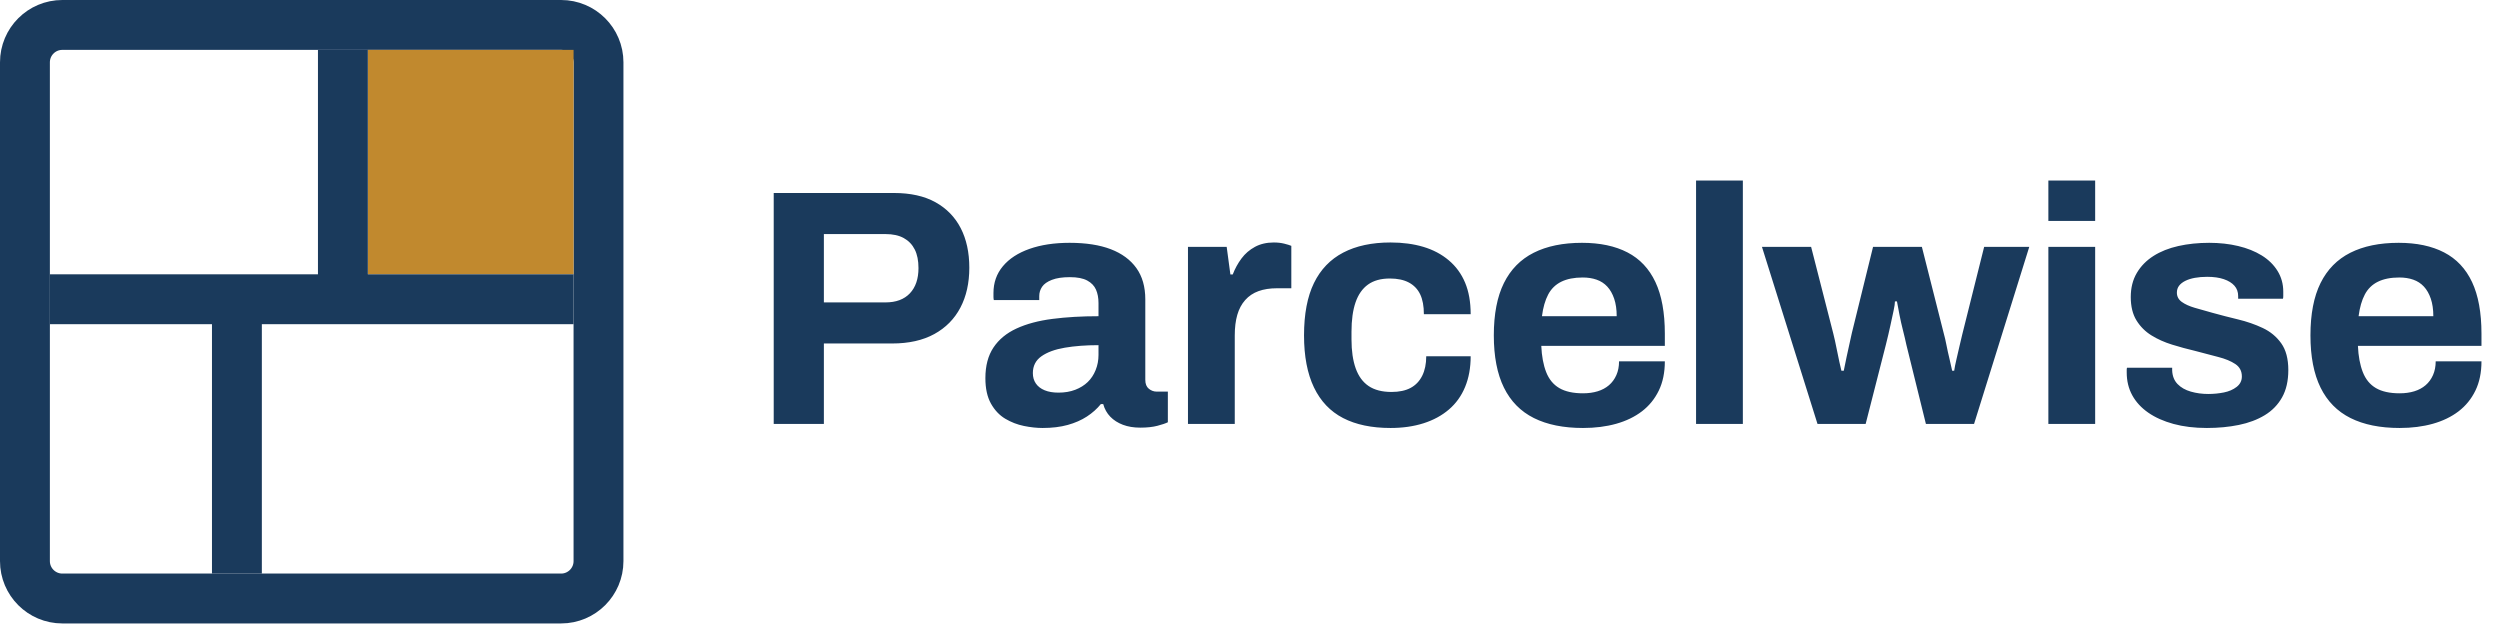
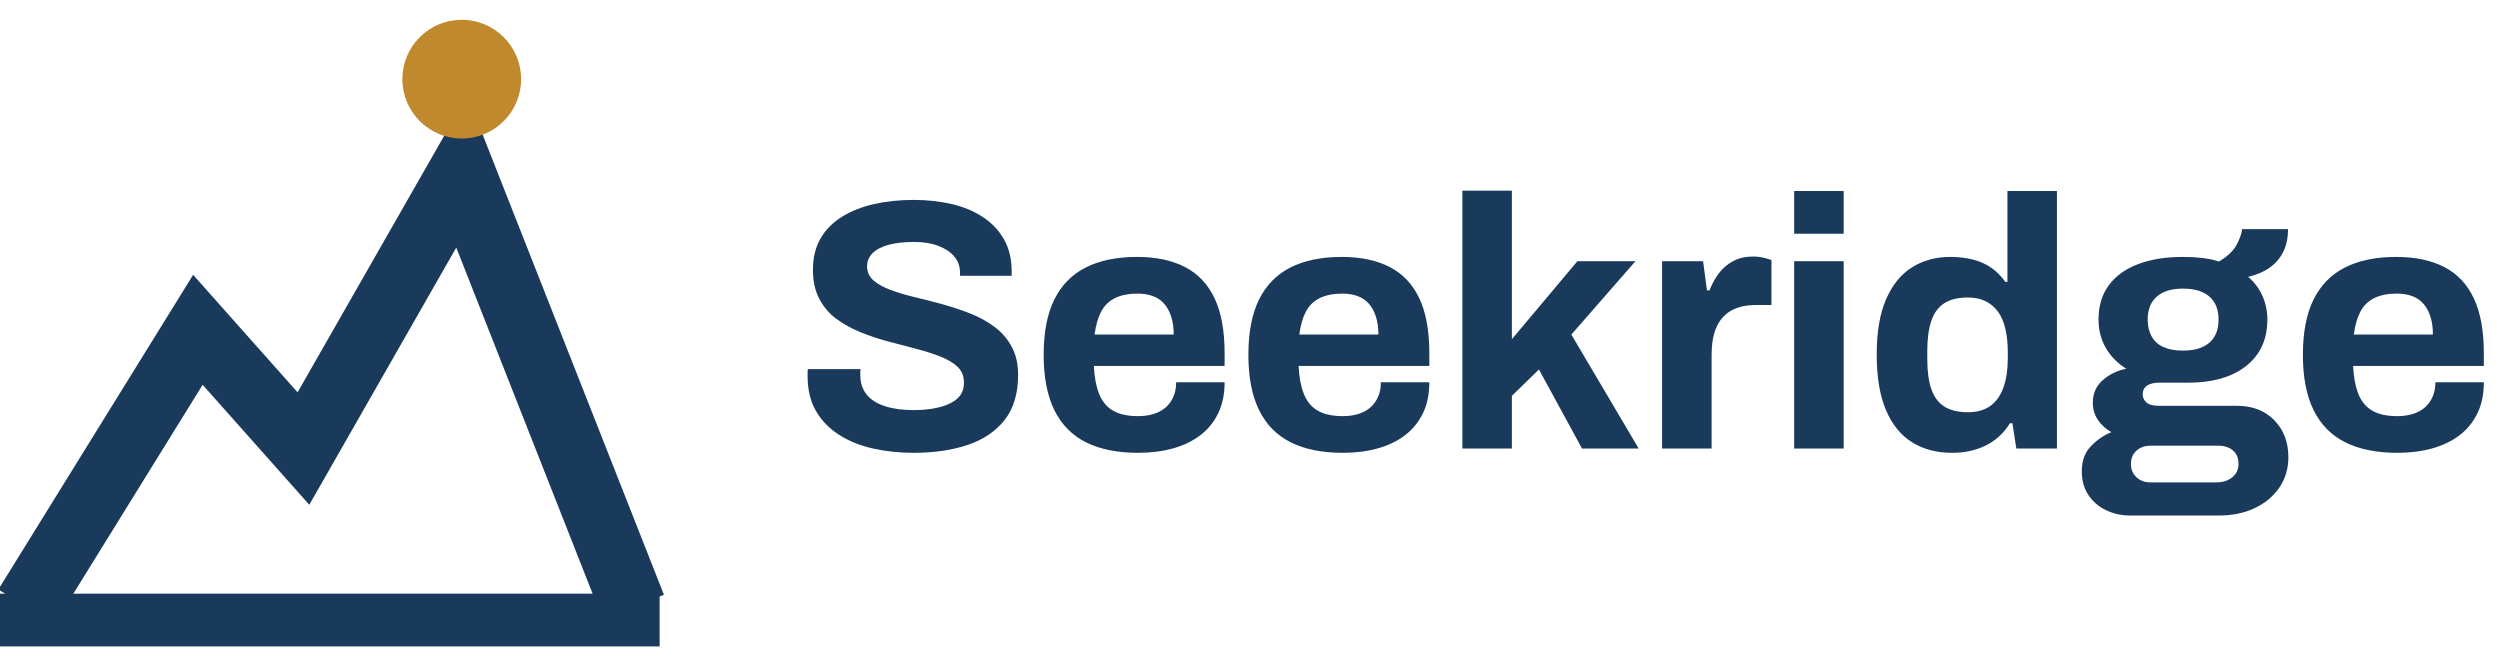
- <svg xmlns="http://www.w3.org/2000/svg" viewBox="20 20 401 100" width="401" height="100">
+ <svg xmlns="http://www.w3.org/2000/svg" viewBox="20 20 379 100" width="379" height="100">
  <g transform="translate(20,20)">
-     <rect x="4" y="4" width="92" height="92" rx="6" fill="none" stroke="#1A3A5C" stroke-width="8" />
-     <rect x="59" y="8" width="33" height="36" fill="#C1892E" />
-     <path d="M 8 48 H 92 M 55 8 V 48 M 38 48 V 92" fill="none" stroke="#1A3A5C" stroke-width="8" />
+     <path d="M 4 92 L 30 50 L 46 68 L 70 26 L 96 92" fill="none" stroke="#1A3A5C" stroke-width="10" stroke-linejoin="miter" stroke-miterlimit="10" />
+     <path d="M 0 94 H 100" fill="none" stroke="#1A3A5C" stroke-width="8" />
+     <circle cx="70" cy="12" r="9" fill="#C1892E" />
  </g>
-   <path fill="#1A3A5C" d="M144.104 88.0V50.956H163.382Q167.378 50.956 170.051 52.441Q172.724 53.926 174.101 56.599Q175.478 59.272 175.478 62.944Q175.478 66.616 174.047 69.343Q172.616 72.07 169.862 73.582Q167.108 75.094 163.112 75.094H152.15V88.0ZM152.15 68.506H162.032Q164.57 68.506 165.947 67.048Q167.324 65.59 167.324 62.998Q167.324 61.216 166.73 60.028Q166.136 58.84 164.975 58.192Q163.814 57.544 162.032 57.544H152.15ZM187.236 88.648Q185.832 88.648 184.239 88.324Q182.646 88.0 181.242 87.163Q179.838 86.326 178.947 84.733Q178.056 83.14 178.056 80.656Q178.056 77.686 179.352 75.742Q180.648 73.798 183.051 72.691Q185.454 71.584 188.802 71.152Q192.15 70.72 196.2 70.72V68.614Q196.2 67.372 195.795 66.454Q195.39 65.536 194.391 64.996Q193.392 64.456 191.61 64.456Q189.828 64.456 188.721 64.888Q187.614 65.32 187.155 65.995Q186.696 66.67 186.696 67.48V68.128H179.406Q179.352 67.858 179.352 67.615Q179.352 67.372 179.352 66.994Q179.352 64.51 180.864 62.701Q182.376 60.892 185.13 59.92Q187.884 58.948 191.556 58.948Q195.498 58.948 198.171 59.974Q200.844 61.0 202.275 62.998Q203.706 64.996 203.706 68.02V80.926Q203.706 81.898 204.273 82.357Q204.84 82.816 205.542 82.816H207.324V87.73Q206.784 88.0 205.65 88.297Q204.516 88.594 202.896 88.594Q201.33 88.594 200.115 88.135Q198.9 87.676 198.09 86.839Q197.28 86.002 196.956 84.814H196.578Q195.66 85.948 194.337 86.812Q193.014 87.676 191.259 88.162Q189.504 88.648 187.236 88.648ZM189.774 82.978Q191.286 82.978 192.474 82.519Q193.662 82.06 194.472 81.277Q195.282 80.494 195.741 79.36Q196.2 78.226 196.2 76.93V75.364Q193.176 75.364 190.8 75.769Q188.424 76.174 187.047 77.146Q185.67 78.118 185.67 79.846Q185.67 80.818 186.156 81.52Q186.642 82.222 187.56 82.6Q188.478 82.978 189.774 82.978ZM210.55 88.0V59.596H216.76L217.354 64.024H217.732Q218.272 62.62 219.136 61.459Q220.0 60.298 221.296 59.596Q222.592 58.894 224.32 58.894Q225.238 58.894 225.994 59.083Q226.75 59.272 227.128 59.434V66.238H224.806Q223.132 66.238 221.863 66.697Q220.594 67.156 219.73 68.128Q218.866 69.1 218.461 70.504Q218.056 71.908 218.056 73.798V88.0ZM243.044 88.648Q238.508 88.648 235.43 87.055Q232.352 85.462 230.759 82.141Q229.166 78.82 229.166 73.798Q229.166 68.668 230.759 65.401Q232.352 62.134 235.457 60.514Q238.562 58.894 243.044 58.894Q245.96 58.894 248.309 59.596Q250.658 60.298 252.386 61.756Q254.114 63.214 255.005 65.347Q255.896 67.48 255.896 70.396H248.39Q248.39 68.452 247.796 67.21Q247.202 65.968 245.987 65.32Q244.772 64.672 242.936 64.672Q240.776 64.672 239.426 65.644Q238.076 66.616 237.428 68.506Q236.78 70.396 236.78 73.204V74.446Q236.78 77.2 237.455 79.09Q238.13 80.98 239.534 81.925Q240.938 82.87 243.206 82.87Q245.042 82.87 246.257 82.222Q247.472 81.574 248.12 80.278Q248.768 78.982 248.768 77.146H255.896Q255.896 79.9 255.005 82.06Q254.114 84.22 252.413 85.678Q250.712 87.136 248.336 87.892Q245.96 88.648 243.044 88.648ZM273.918 88.648Q269.22 88.648 266.034 87.055Q262.848 85.462 261.228 82.168Q259.608 78.874 259.608 73.798Q259.608 68.668 261.228 65.401Q262.848 62.134 266.007 60.541Q269.166 58.948 273.756 58.948Q278.076 58.948 281.046 60.487Q284.016 62.026 285.528 65.239Q287.04 68.452 287.04 73.528V75.472H267.222Q267.33 77.956 268.005 79.684Q268.68 81.412 270.111 82.249Q271.542 83.086 273.918 83.086Q275.214 83.086 276.267 82.762Q277.32 82.438 278.076 81.79Q278.832 81.142 279.264 80.17Q279.696 79.198 279.696 77.956H287.04Q287.04 80.656 286.068 82.654Q285.096 84.652 283.368 85.975Q281.64 87.298 279.237 87.973Q276.834 88.648 273.918 88.648ZM267.33 70.72H279.318Q279.318 69.1 278.913 67.912Q278.508 66.724 277.806 65.968Q277.104 65.212 276.105 64.861Q275.106 64.51 273.864 64.51Q271.812 64.51 270.435 65.185Q269.058 65.86 268.329 67.237Q267.6 68.614 267.33 70.72ZM292.048 88.0V48.958H299.554V88.0ZM311.528 88.0 302.618 59.596H310.502L314.066 73.528Q314.336 74.608 314.579 75.85Q314.822 77.092 315.038 78.064Q315.254 79.036 315.362 79.468H315.74Q315.956 78.388 316.199 77.227Q316.442 76.066 316.685 75.013Q316.928 73.96 317.036 73.42L320.438 59.596H328.268L331.778 73.474Q331.994 74.23 332.21 75.337Q332.426 76.444 332.696 77.551Q332.966 78.658 333.128 79.468H333.452Q333.56 78.712 333.803 77.686Q334.046 76.66 334.289 75.58Q334.532 74.5 334.748 73.636L338.258 59.596H345.494L336.638 88.0H328.916L325.784 75.31Q325.568 74.284 325.244 73.015Q324.92 71.746 324.677 70.504Q324.434 69.262 324.272 68.344H323.948Q323.948 68.83 323.732 69.829Q323.516 70.828 323.219 72.205Q322.922 73.582 322.49 75.31L319.25 88.0ZM348.558 55.438V48.958H356.064V55.438ZM348.558 88.0V59.596H356.064V88.0ZM373.978 88.648Q371.008 88.648 368.632 88.0Q366.256 87.352 364.582 86.191Q362.908 85.03 362.017 83.41Q361.126 81.79 361.126 79.738Q361.126 79.522 361.126 79.306Q361.126 79.09 361.18 78.982H368.416Q368.416 79.09 368.416 79.198Q368.416 79.306 368.416 79.414Q368.47 80.764 369.28 81.601Q370.09 82.438 371.413 82.816Q372.736 83.194 374.194 83.194Q375.49 83.194 376.705 82.951Q377.92 82.708 378.757 82.06Q379.594 81.412 379.594 80.386Q379.594 79.09 378.541 78.388Q377.488 77.686 375.787 77.254Q374.086 76.822 372.088 76.282Q370.252 75.85 368.416 75.283Q366.58 74.716 365.095 73.798Q363.61 72.88 362.692 71.395Q361.774 69.91 361.774 67.642Q361.774 65.428 362.746 63.781Q363.718 62.134 365.419 61.054Q367.12 59.974 369.415 59.461Q371.71 58.948 374.356 58.948Q376.84 58.948 379.0 59.461Q381.16 59.974 382.78 60.973Q384.4 61.972 385.318 63.457Q386.236 64.942 386.236 66.778Q386.236 67.156 386.236 67.48Q386.236 67.804 386.182 67.912H379.0V67.48Q379.0 66.508 378.406 65.833Q377.812 65.158 376.705 64.78Q375.598 64.402 374.032 64.402Q372.952 64.402 372.061 64.564Q371.17 64.726 370.522 65.05Q369.874 65.374 369.523 65.833Q369.172 66.292 369.172 66.94Q369.172 67.858 369.955 68.425Q370.738 68.992 372.034 69.37Q373.33 69.748 374.896 70.18Q376.84 70.72 378.973 71.233Q381.106 71.746 382.942 72.61Q384.778 73.474 385.912 75.067Q387.046 76.66 387.046 79.36Q387.046 81.952 386.047 83.734Q385.048 85.516 383.266 86.596Q381.484 87.676 379.108 88.162Q376.732 88.648 373.978 88.648ZM404.906 88.648Q400.208 88.648 397.022 87.055Q393.836 85.462 392.216 82.168Q390.596 78.874 390.596 73.798Q390.596 68.668 392.216 65.401Q393.836 62.134 396.995 60.541Q400.154 58.948 404.744 58.948Q409.064 58.948 412.034 60.487Q415.004 62.026 416.516 65.239Q418.028 68.452 418.028 73.528V75.472H398.21Q398.318 77.956 398.993 79.684Q399.668 81.412 401.099 82.249Q402.53 83.086 404.906 83.086Q406.202 83.086 407.255 82.762Q408.308 82.438 409.064 81.79Q409.82 81.142 410.252 80.17Q410.684 79.198 410.684 77.956H418.028Q418.028 80.656 417.056 82.654Q416.084 84.652 414.356 85.975Q412.628 87.298 410.225 87.973Q407.822 88.648 404.906 88.648ZM398.318 70.72H410.306Q410.306 69.1 409.901 67.912Q409.496 66.724 408.794 65.968Q408.092 65.212 407.093 64.861Q406.094 64.51 404.852 64.51Q402.8 64.51 401.423 65.185Q400.046 65.86 399.317 67.237Q398.588 68.614 398.318 70.72Z" />
+   <path fill="#1A3A5C" d="M158.522 88.648Q155.282 88.648 152.366 88.0Q149.45 87.352 147.209 85.921Q144.968 84.49 143.699 82.303Q142.43 80.116 142.43 76.984Q142.43 76.714 142.43 76.417Q142.43 76.12 142.484 75.958H150.476Q150.422 76.12 150.422 76.39Q150.422 76.66 150.422 76.876Q150.422 78.604 151.367 79.792Q152.312 80.98 154.148 81.574Q155.984 82.168 158.414 82.168Q159.98 82.168 161.195 81.979Q162.41 81.79 163.355 81.439Q164.3 81.088 164.921 80.602Q165.542 80.116 165.839 79.468Q166.136 78.82 166.136 78.01Q166.136 76.552 165.191 75.634Q164.246 74.716 162.599 74.068Q160.952 73.42 158.9 72.88Q156.848 72.34 154.688 71.773Q152.528 71.206 150.476 70.369Q148.424 69.532 146.804 68.344Q145.184 67.156 144.212 65.32Q143.24 63.484 143.24 60.892Q143.24 58.138 144.401 56.14Q145.562 54.142 147.668 52.846Q149.774 51.55 152.528 50.929Q155.282 50.308 158.522 50.308Q161.546 50.308 164.246 50.929Q166.946 51.55 168.998 52.9Q171.05 54.25 172.211 56.302Q173.372 58.354 173.372 61.162V61.81H165.542V61.378Q165.542 59.92 164.678 58.894Q163.814 57.868 162.248 57.274Q160.682 56.68 158.576 56.68Q156.308 56.68 154.715 57.112Q153.122 57.544 152.285 58.381Q151.448 59.218 151.448 60.352Q151.448 61.648 152.393 62.485Q153.338 63.322 154.985 63.943Q156.632 64.564 158.684 65.05Q160.736 65.536 162.896 66.13Q165.056 66.724 167.108 67.534Q169.16 68.344 170.78 69.559Q172.4 70.774 173.372 72.556Q174.344 74.338 174.344 76.822Q174.344 81.088 172.292 83.68Q170.24 86.272 166.676 87.46Q163.112 88.648 158.522 88.648ZM192.528 88.648Q187.83 88.648 184.644 87.055Q181.458 85.462 179.838 82.168Q178.218 78.874 178.218 73.798Q178.218 68.668 179.838 65.401Q181.458 62.134 184.617 60.541Q187.776 58.948 192.366 58.948Q196.686 58.948 199.656 60.487Q202.626 62.026 204.138 65.239Q205.65 68.452 205.65 73.528V75.472H185.832Q185.94 77.956 186.615 79.684Q187.29 81.412 188.721 82.249Q190.152 83.086 192.528 83.086Q193.824 83.086 194.877 82.762Q195.93 82.438 196.686 81.79Q197.442 81.142 197.874 80.17Q198.306 79.198 198.306 77.956H205.65Q205.65 80.656 204.678 82.654Q203.706 84.652 201.978 85.975Q200.25 87.298 197.847 87.973Q195.444 88.648 192.528 88.648ZM185.94 70.72H197.928Q197.928 69.1 197.523 67.912Q197.118 66.724 196.416 65.968Q195.714 65.212 194.715 64.861Q193.716 64.51 192.474 64.51Q190.422 64.51 189.045 65.185Q187.668 65.86 186.939 67.237Q186.21 68.614 185.94 70.72ZM223.564 88.648Q218.866 88.648 215.68 87.055Q212.494 85.462 210.874 82.168Q209.254 78.874 209.254 73.798Q209.254 68.668 210.874 65.401Q212.494 62.134 215.653 60.541Q218.812 58.948 223.402 58.948Q227.722 58.948 230.692 60.487Q233.662 62.026 235.174 65.239Q236.686 68.452 236.686 73.528V75.472H216.868Q216.976 77.956 217.651 79.684Q218.326 81.412 219.757 82.249Q221.188 83.086 223.564 83.086Q224.86 83.086 225.913 82.762Q226.966 82.438 227.722 81.79Q228.478 81.142 228.91 80.17Q229.342 79.198 229.342 77.956H236.686Q236.686 80.656 235.714 82.654Q234.742 84.652 233.014 85.975Q231.286 87.298 228.883 87.973Q226.48 88.648 223.564 88.648ZM216.976 70.72H228.964Q228.964 69.1 228.559 67.912Q228.154 66.724 227.452 65.968Q226.75 65.212 225.751 64.861Q224.752 64.51 223.51 64.51Q221.458 64.51 220.081 65.185Q218.704 65.86 217.975 67.237Q217.246 68.614 216.976 70.72ZM241.694 88.0V48.904H249.2V71.422L259.136 59.596H267.938L258.218 70.72L268.424 88.0H259.838L253.304 76.012L249.2 80.008V88.0ZM271.974 88.0V59.596H278.184L278.778 64.024H279.156Q279.696 62.62 280.56 61.459Q281.424 60.298 282.72 59.596Q284.016 58.894 285.744 58.894Q286.662 58.894 287.418 59.083Q288.174 59.272 288.552 59.434V66.238H286.23Q284.556 66.238 283.287 66.697Q282.018 67.156 281.154 68.128Q280.29 69.1 279.885 70.504Q279.48 71.908 279.48 73.798V88.0ZM291.994 55.438V48.958H299.5V55.438ZM291.994 88.0V59.596H299.5V88.0ZM315.956 88.648Q312.446 88.648 309.881 87.055Q307.316 85.462 305.912 82.168Q304.508 78.874 304.508 73.744Q304.508 68.614 305.939 65.347Q307.37 62.08 309.881 60.514Q312.392 58.948 315.686 58.948Q317.522 58.948 319.115 59.353Q320.708 59.758 321.923 60.622Q323.138 61.486 324.002 62.728H324.326V48.958H331.832V88.0H325.676L325.082 84.166H324.704Q323.3 86.434 321.032 87.541Q318.764 88.648 315.956 88.648ZM318.332 82.492Q320.438 82.492 321.761 81.52Q323.084 80.548 323.732 78.712Q324.38 76.876 324.38 74.338V73.366Q324.38 71.476 324.029 69.91Q323.678 68.344 322.922 67.291Q322.166 66.238 321.032 65.671Q319.898 65.104 318.332 65.104Q316.064 65.104 314.714 65.995Q313.364 66.886 312.77 68.695Q312.176 70.504 312.176 73.204V74.446Q312.176 77.146 312.77 78.928Q313.364 80.71 314.714 81.601Q316.064 82.492 318.332 82.492ZM342.888 98.152Q340.998 98.152 339.324 97.369Q337.65 96.586 336.624 95.074Q335.598 93.562 335.598 91.456Q335.598 89.08 336.975 87.649Q338.352 86.218 340.08 85.516Q338.838 84.814 338.055 83.68Q337.272 82.546 337.272 81.034Q337.272 78.928 338.811 77.605Q340.35 76.282 342.348 75.904Q340.35 74.662 339.243 72.745Q338.136 70.828 338.136 68.452Q338.136 65.374 339.675 63.268Q341.214 61.162 344.103 60.055Q346.992 58.948 350.934 58.948Q352.5 58.948 353.877 59.11Q355.254 59.272 356.388 59.65Q358.386 58.462 359.115 57.031Q359.844 55.6 359.898 54.736H366.864Q366.864 56.734 366.135 58.192Q365.406 59.65 364.056 60.595Q362.706 61.54 360.816 61.972Q362.22 63.16 362.976 64.834Q363.732 66.508 363.732 68.452Q363.732 71.476 362.274 73.609Q360.816 75.742 358.143 76.876Q355.47 78.01 351.744 78.01H347.424Q346.128 78.01 345.48 78.469Q344.832 78.928 344.832 79.792Q344.832 80.494 345.399 81.007Q345.966 81.52 347.262 81.52H359.088Q362.652 81.52 364.785 83.707Q366.918 85.894 366.918 89.296Q366.918 91.888 365.568 93.886Q364.218 95.884 361.842 97.018Q359.466 98.152 356.388 98.152ZM346.02 93.13H356.01Q356.982 93.13 357.738 92.779Q358.494 92.428 358.926 91.807Q359.358 91.186 359.358 90.376Q359.358 88.972 358.494 88.27Q357.63 87.568 356.334 87.568H346.02Q344.724 87.568 343.887 88.324Q343.05 89.08 343.05 90.322Q343.05 91.564 343.887 92.347Q344.724 93.13 346.02 93.13ZM350.934 73.15Q353.58 73.15 354.957 71.935Q356.334 70.72 356.334 68.452Q356.334 66.184 354.957 64.969Q353.58 63.754 350.934 63.754Q348.342 63.754 346.965 64.969Q345.588 66.184 345.588 68.452Q345.588 69.91 346.182 70.99Q346.776 72.07 347.964 72.61Q349.152 73.15 350.934 73.15ZM383.428 88.648Q378.73 88.648 375.544 87.055Q372.358 85.462 370.738 82.168Q369.118 78.874 369.118 73.798Q369.118 68.668 370.738 65.401Q372.358 62.134 375.517 60.541Q378.676 58.948 383.266 58.948Q387.586 58.948 390.556 60.487Q393.526 62.026 395.038 65.239Q396.55 68.452 396.55 73.528V75.472H376.732Q376.84 77.956 377.515 79.684Q378.19 81.412 379.621 82.249Q381.052 83.086 383.428 83.086Q384.724 83.086 385.777 82.762Q386.83 82.438 387.586 81.79Q388.342 81.142 388.774 80.17Q389.206 79.198 389.206 77.956H396.55Q396.55 80.656 395.578 82.654Q394.606 84.652 392.878 85.975Q391.15 87.298 388.747 87.973Q386.344 88.648 383.428 88.648ZM376.84 70.72H388.828Q388.828 69.1 388.423 67.912Q388.018 66.724 387.316 65.968Q386.614 65.212 385.615 64.861Q384.616 64.51 383.374 64.51Q381.322 64.51 379.945 65.185Q378.568 65.86 377.839 67.237Q377.11 68.614 376.84 70.72Z" />
</svg>
